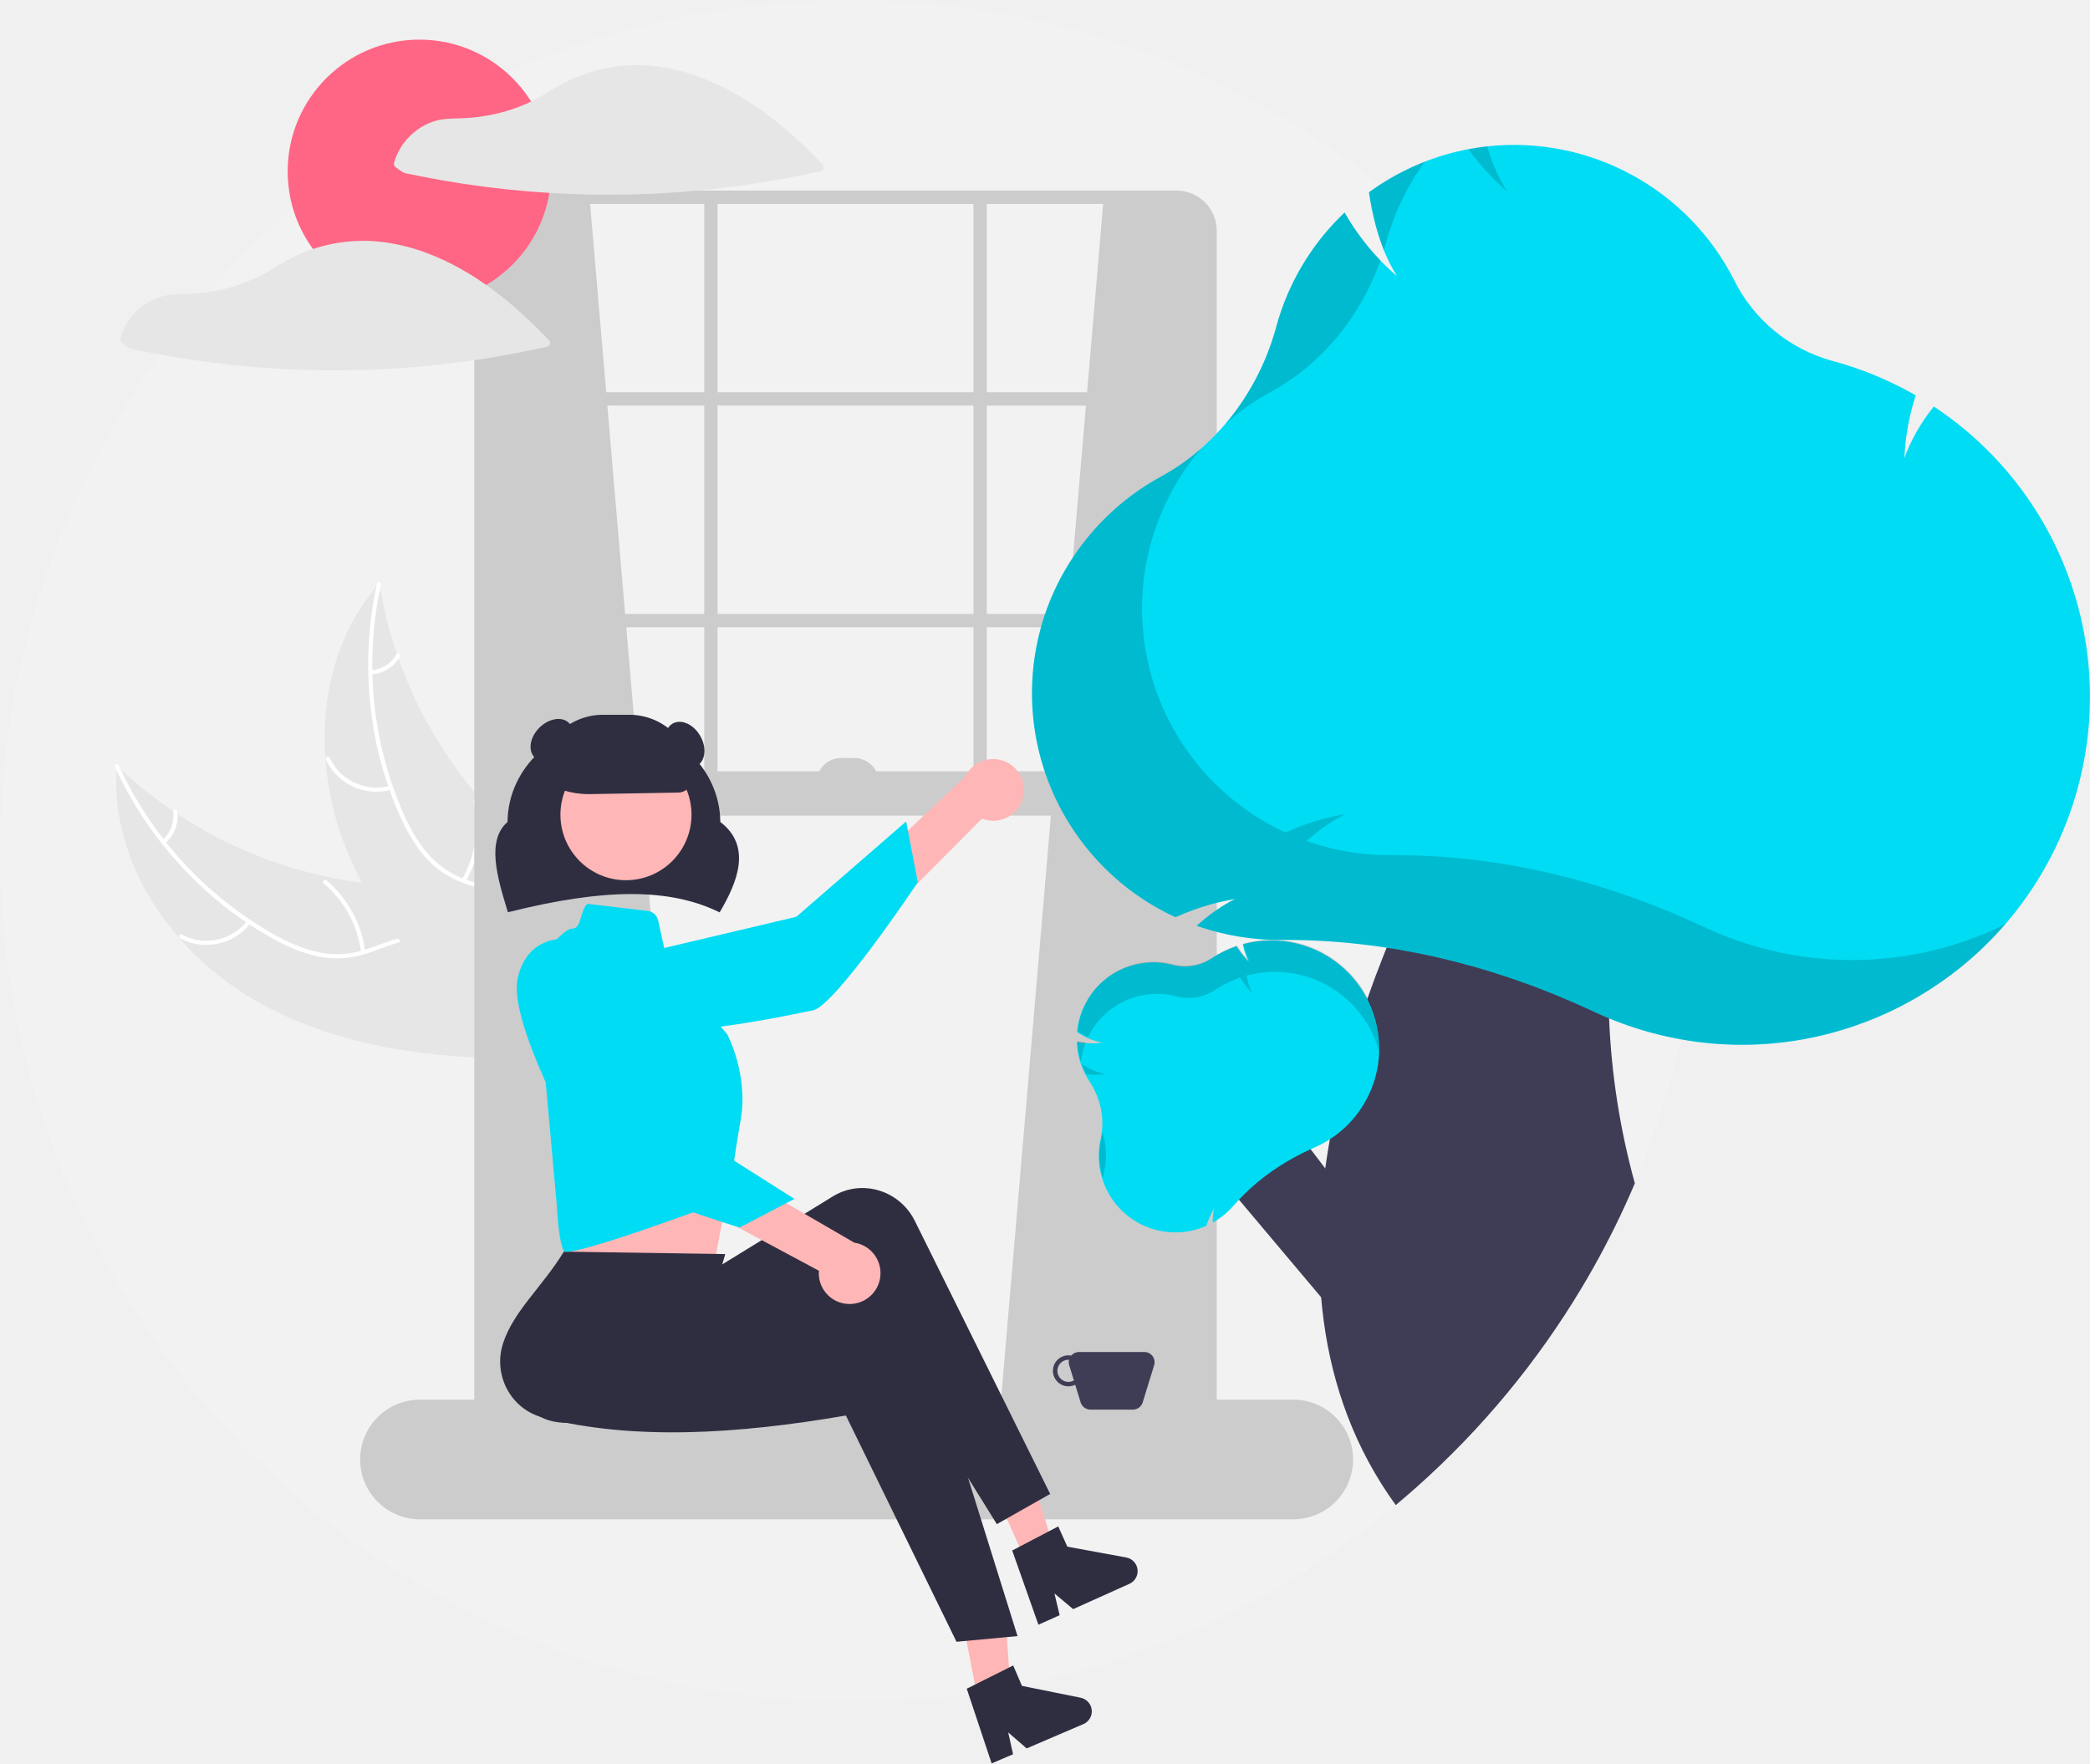
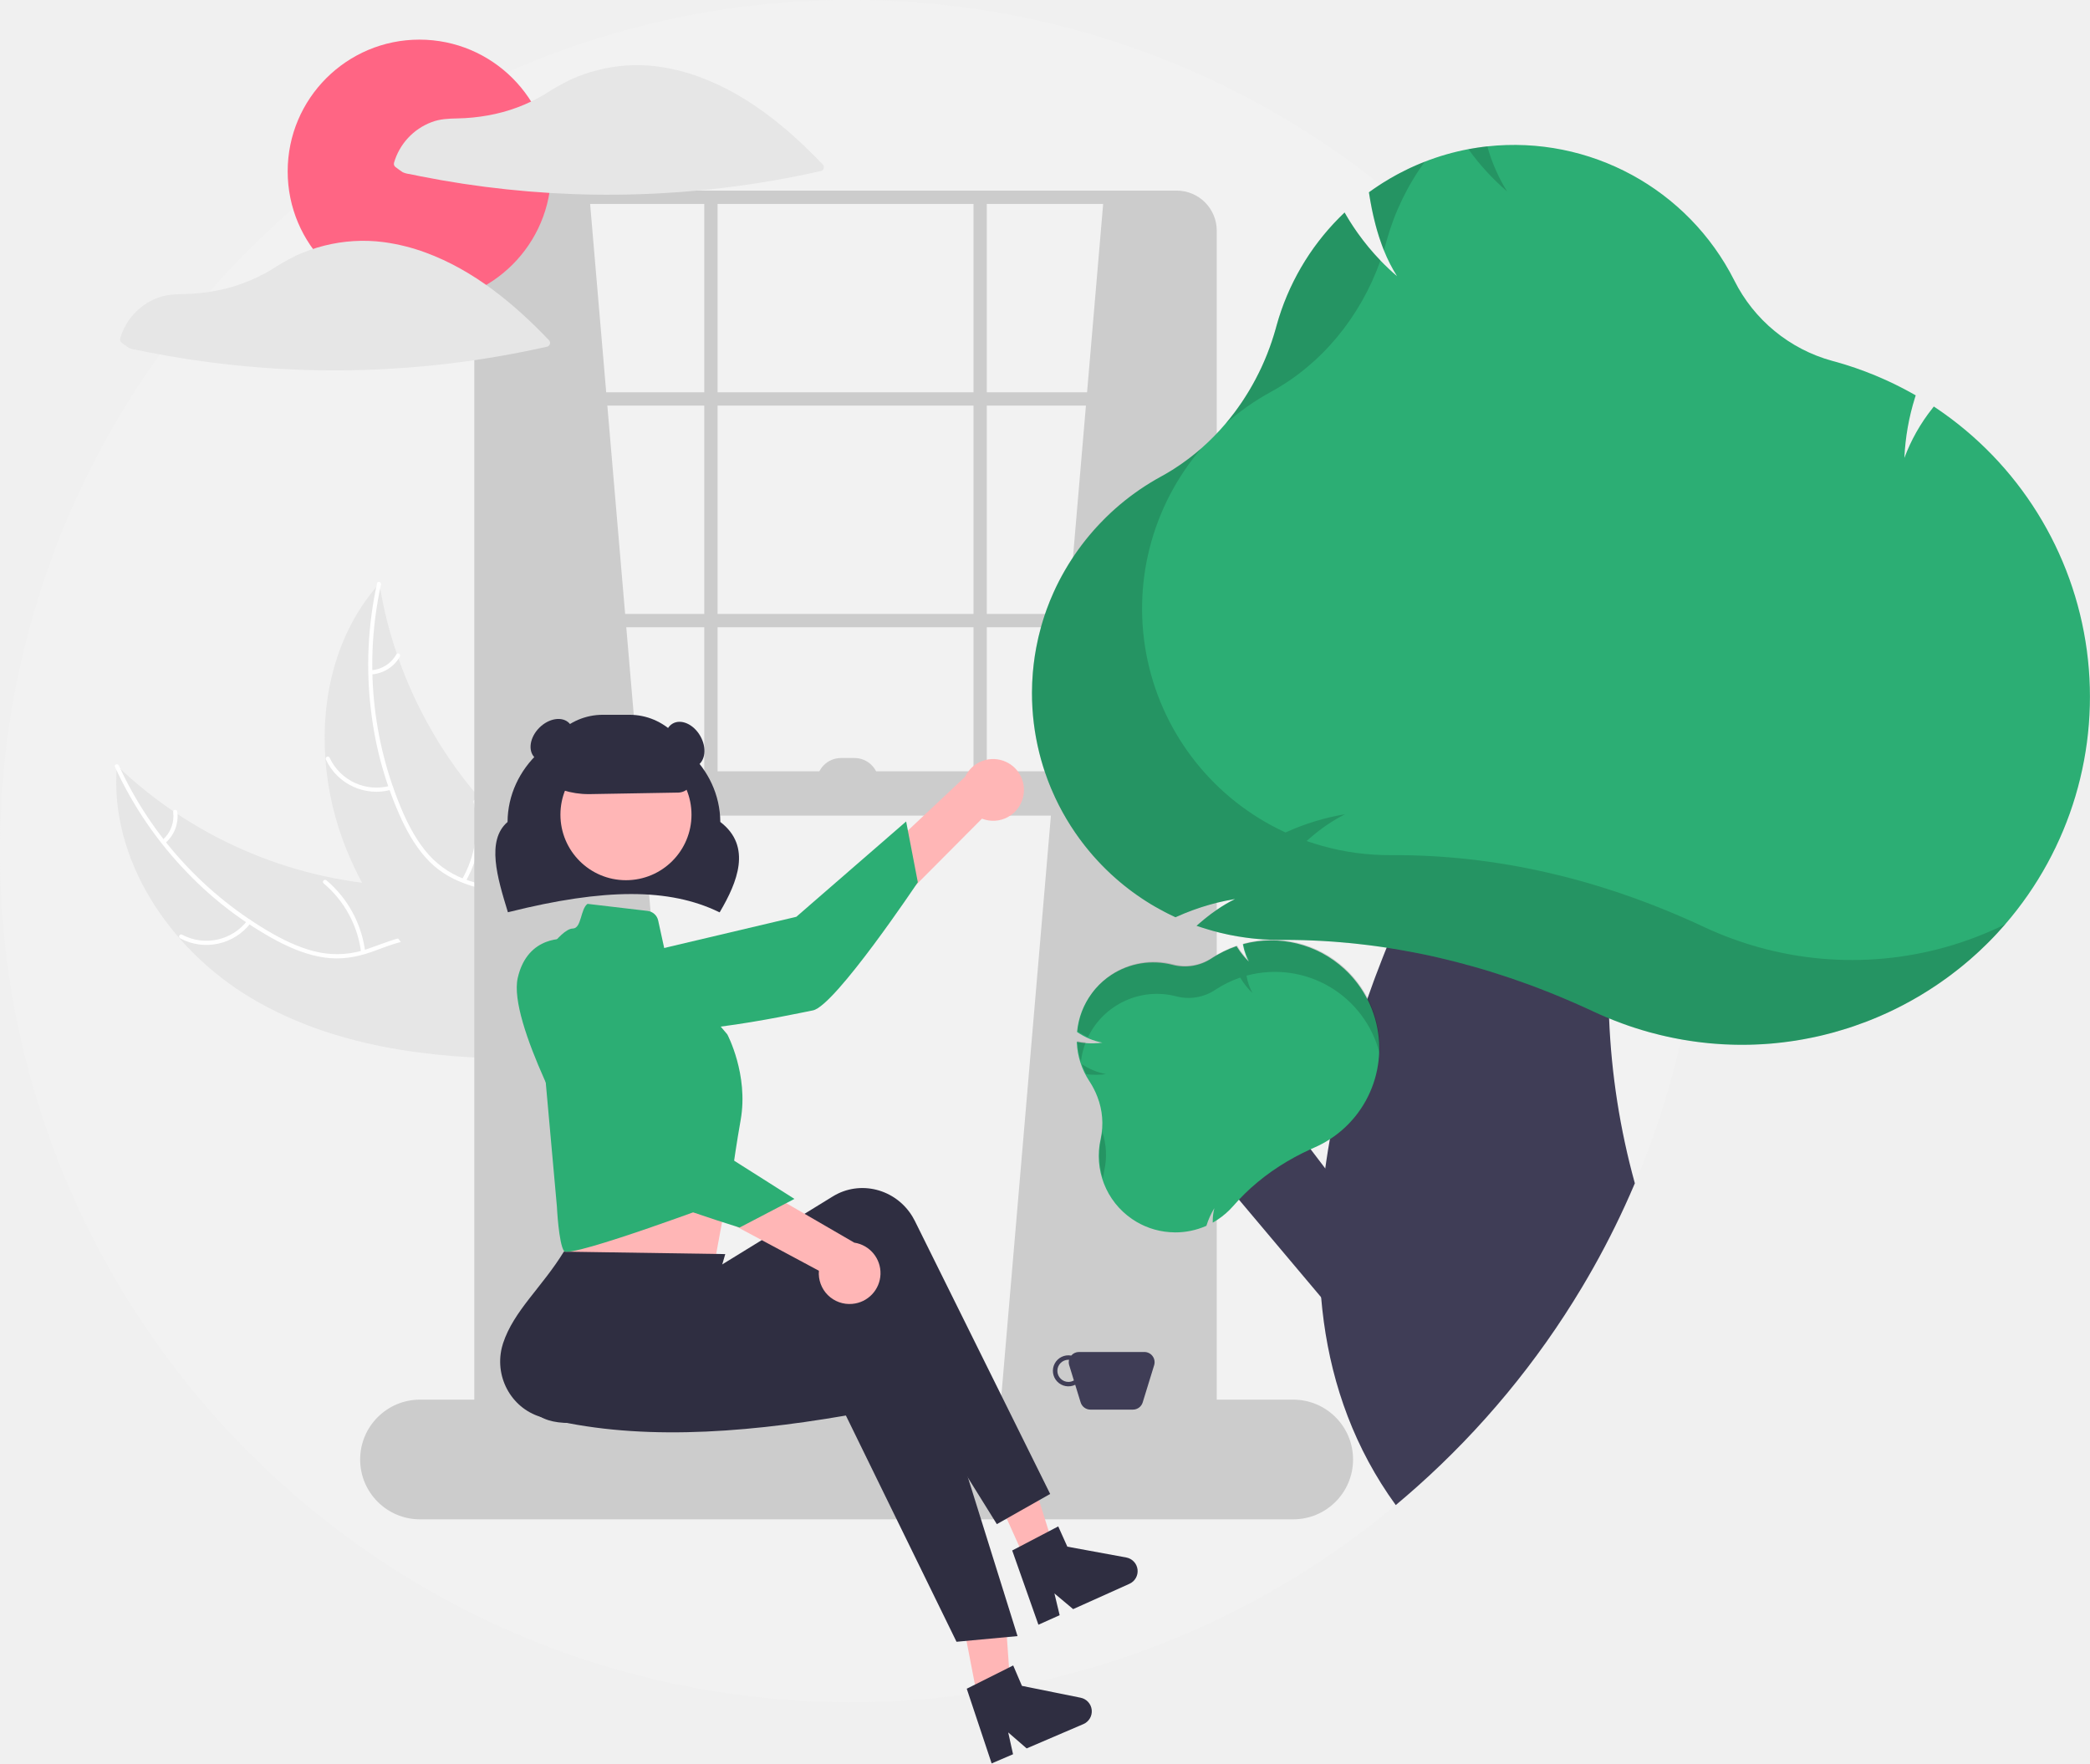
<svg xmlns="http://www.w3.org/2000/svg" data-name="Layer 1" width="943.001" height="795.629" viewBox="0 0 943.001 795.629">
  <path d="M896.499,436.185q0,16.77-1.41,33.2-1.11,12.825-3.03,25.42-2.04,13.335-5,26.35v.01q-1.935,8.565-4.25,16.99a378.355,378.355,0,0,1-16.67,47.92q-2.16,5.085-4.46,10.1a378.585,378.585,0,0,1-19.46,36.94,385.534,385.534,0,0,1-74.35,89.85q-4.74,4.215-9.61,8.29a382.421,382.421,0,0,1-245.76,88.93c-212.08,0-384-171.92-384-384,0-212.08,171.92-384,384-384a382.306,382.306,0,0,1,238.77,83.25q4.77,3.78,9.42,7.73a386.731,386.731,0,0,1,42.23,41.8h.01A382.505,382.505,0,0,1,896.499,436.185Z" transform="translate(-128.4995 -52.18526)" fill="#f2f2f2" />
  <path d="M241.856,502.516c-36.581-21.772-64.19-62.461-60.606-104.878a196.133,196.133,0,0,0,123.333,54.055c17.822,1.053,37.754.369,50.874,12.478,8.163,7.534,11.963,18.878,12.586,29.969.623,11.091-1.599,22.124-3.809,33.011l.761,2.667C322.426,529.978,278.436,524.288,241.856,502.516Z" transform="translate(-128.4995 -52.18526)" fill="#e6e6e6" />
  <path d="M182.142,397.593a167.641,167.641,0,0,0,69.678,76.049c6.587,3.687,13.59,6.854,21.032,8.323a41.405,41.405,0,0,0,21.723-1.721c6.534-2.204,12.963-5.214,19.919-5.791,7.332-.608,14.12,2.221,19.453,7.175,6.525,6.062,10.483,14.107,14.08,22.109,3.994,8.885,8.001,18.176,15.659,24.565.928.774-.328,2.168-1.254,1.396-13.322-11.116-15.497-29.732-26.146-42.824-4.969-6.109-11.809-10.757-19.935-10.635-7.106.107-13.738,3.206-20.334,5.495-6.927,2.403-13.865,3.532-21.178,2.474-7.48-1.081-14.622-3.981-21.274-7.484a162.642,162.642,0,0,1-40.498-30.723A170.614,170.614,0,0,1,180.355,398.165c-.501-1.095,1.29-1.66,1.787-.572Z" transform="translate(-128.4995 -52.18526)" fill="#fff" />
  <path d="M241.624,468.62a25.152,25.152,0,0,1-31.817,6.956c-1.064-.571-.227-2.25.838-1.679a23.29,23.29,0,0,0,29.583-6.531c.727-.964,2.119.296,1.396,1.254Z" transform="translate(-128.4995 -52.18526)" fill="#fff" />
  <path d="M291.41,481.797a48.478,48.478,0,0,0-16.879-31.036c-.925-.777.33-2.172,1.254-1.396A50.424,50.424,0,0,1,293.284,481.697c.148,1.201-1.727,1.294-1.874.1Z" transform="translate(-128.4995 -52.18526)" fill="#fff" />
  <path d="M201.841,431.157a14.237,14.237,0,0,0,4.79-12.632c-.163-1.198,1.712-1.29,1.874-.1a15.954,15.954,0,0,1-5.268,13.986.97.97,0,0,1-1.325.071.943.943,0,0,1-.071-1.325Z" transform="translate(-128.4995 -52.18526)" fill="#fff" />
  <path d="M299.659,315.46c.123.745.246,1.491.383,2.243a187.493,187.493,0,0,0,7.517,29.471c.243.747.501,1.499.765,2.238a197.66,197.66,0,0,0,36.584,62.908,191.952,191.952,0,0,0,20.694,20.552c10.233,8.722,22.022,17.365,28.582,28.626a32.93,32.93,0,0,1,1.871,3.621L368.189,528.683c-.136.113-.258.232-.394.346l-.997,2.589c-.405-.299-.818-.618-1.223-.917-.236-.172-.465-.359-.701-.532-.155-.119-.31-.24-.457-.339-.052-.04-.103-.08-.141-.113-.147-.099-.273-.206-.405-.299q-3.474-2.664-6.923-5.386c-.015-.006-.015-.006-.023-.027-17.484-13.872-33.964-29.326-47.574-46.789-.409-.526-.833-1.057-1.23-1.611a183.167,183.167,0,0,1-16.25-25.087,161.928,161.928,0,0,1-6.968-14.829,134.653,134.653,0,0,1-9.588-40.995c-2.043-28.075,4.916-56.49,22.949-77.632C298.727,316.522,299.182,315.995,299.659,315.46Z" transform="translate(-128.4995 -52.18526)" fill="#e6e6e6" />
  <path d="M300.403,315.957a167.641,167.641,0,0,0,9.848,102.672c3.04,6.91,6.724,13.655,11.782,19.308a41.405,41.405,0,0,0,18.381,11.705c6.544,2.175,13.489,3.641,19.391,7.369,6.22,3.929,9.937,10.274,11.212,17.441,1.56,8.769-.123,17.575-2.069,26.13-2.16,9.498-4.555,19.33-2.287,29.042.275,1.177-1.567,1.534-1.841.359-3.945-16.896,5.527-33.07,4.907-49.934-.29-7.869-2.953-15.699-9.515-20.494-5.738-4.193-12.899-5.711-19.544-7.856-6.977-2.252-13.197-5.528-18.399-10.775-5.322-5.367-9.278-11.982-12.481-18.784a162.642,162.642,0,0,1-13.838-48.913,170.614,170.614,0,0,1,2.683-57.888c.26-1.176,2.029-.549,1.771.619Z" transform="translate(-128.4995 -52.18526)" fill="#fff" />
  <path d="M305.132,408.481A25.152,25.152,0,0,1,275.54,394.879c-.506-1.096,1.174-1.933,1.68-.836a23.29,23.29,0,0,0,27.553,12.596c1.161-.331,1.513,1.512.359,1.841Z" transform="translate(-128.4995 -52.18526)" fill="#fff" />
  <path d="M336.95,448.976a48.477,48.477,0,0,0,5.209-34.943c-.271-1.178,1.571-1.535,1.841-.359a50.424,50.424,0,0,1-5.494,36.35c-.605,1.047-2.158-.006-1.556-1.048Z" transform="translate(-128.4995 -52.18526)" fill="#fff" />
  <path d="M295.923,354.616a14.237,14.237,0,0,0,11.429-7.202c.591-1.055,2.144 0,1.556,1.048a15.954,15.954,0,0,1-12.626,7.995.97.97,0,0,1-1.1-.741.943.943,0,0,1,.741-1.1Z" transform="translate(-128.4995 -52.18526)" fill="#fff" />
  <path d="M394.499,141.185l47,550.192-94,7.068V148.185C358.7,140.774,374.779,139.614,394.499,141.185Z" transform="translate(-128.4995 -52.18526)" fill="#ccc" />
  <path d="M626.499,141.185l-47,550.192,94,7.068V148.185C662.298,140.774,646.22,139.614,626.499,141.185Z" transform="translate(-128.4995 -52.18526)" fill="#ccc" />
  <path d="M659.425,721.185H360.574a18.095,18.095,0,0,1-18.075-18.075V156.26a18.095,18.095,0,0,1,18.075-18.075H659.425A18.095,18.095,0,0,1,677.499,156.26v546.85A18.095,18.095,0,0,1,659.425,721.185Zm-298.851-577A12.088,12.088,0,0,0,348.499,156.26v546.85a12.089,12.089,0,0,0,12.075,12.075H659.425a12.089,12.089,0,0,0,12.075-12.075V156.26a12.088,12.088,0,0,0-12.075-12.075Z" transform="translate(-128.4995 -52.18526)" fill="#ccc" />
  <rect x="217" y="177" width="329" height="6" fill="#ccc" />
  <rect x="217" y="277" width="329" height="6" fill="#ccc" />
  <rect x="317.764" y="89" width="6" height="273" fill="#ccc" />
  <rect x="439.236" y="89" width="6" height="273" fill="#ccc" />
  <path d="M711.999,737.685h-394a27,27,0,0,1,0-54h394a27,27,0,0,1,0,54Z" transform="translate(-128.4995 -52.18526)" fill="#ccc" />
  <rect x="219" y="348" width="327" height="20" fill="#ccc" />
  <path d="M453.194,463.836l-.415-.2c-22.292-10.769-51.483-10.759-94.653.035l-.461.115-.138-.455c-4.567-14.974-9.74-31.934-.021-40.278.136-24.485,21.614-44.368,47.996-44.368,26.376,0,47.851,19.872,47.995,44.351,14.458,11.054,7.567,27.388-.068,40.402Z" transform="translate(-128.4995 -52.18526)" fill="#2f2e41" />
  <path d="M590.206,411.405a13.844,13.844,0,0,1-18.647,10.147l-78.778,79.165L485.753,476.136,563.994,402.621a13.919,13.919,0,0,1,26.212,8.784Z" transform="translate(-128.4995 -52.18526)" fill="#ffb6b6" />
-   <path d="M395.507,487.618s-7.147,16.197,10.488,26.185,79.273-3.812,89.274-5.738S542.625,450.237,542.625,450.237l-5.282-27.415-49.54,43.005Z" transform="translate(-128.4995 -52.18526)" fill="#00dcf4" />
+   <path d="M395.507,487.618s-7.147,16.197,10.488,26.185,79.273-3.812,89.274-5.738S542.625,450.237,542.625,450.237l-5.282-27.415-49.54,43.005Z" transform="translate(-128.4995 -52.18526)" fill="#2cae74" />
  <path d="M382.499,577.185l1,19s-2.952,16.83-.524,20.462c2.409,3.614,68.15,4.07,68.15,4.07s4.344-23.416,8.085-43.913Z" transform="translate(-128.4995 -52.18526)" fill="#ffb6b6" />
  <polygon points="443.014 776.221 456.758 773.445 452.824 717.931 432.54 722.028 443.014 776.221" fill="#ffb6b6" />
  <polygon points="462.701 703.978 475.478 698.233 458.903 645.117 440.045 653.597 462.701 703.978" fill="#ffb6b6" />
  <path d="M602.33,726.235l-24.058,13.622-59.332-95.342c-41.651,28.061-82.381,41.499-123.441,48.67-13.882,2.472-28.035,1.219-30.701-12.91q-.187-.991-.298-1.993c-1.639-15.433,17.558-35.215,19.999-54.097l52.54-3.154,6.479,8.307L504.28,591.982c12.219-7.512,28.291-3.449,35.897,9.076q.602.992,1.118,2.033Z" transform="translate(-128.4995 -52.18526)" fill="#2f2e41" />
  <path d="M587.605,790.372l-27.528,2.558-49.913-102.081c-49.495,8.512-96.19,11.239-136.579.942-13.675-3.438-22.034-17.558-18.67-31.538q.236-.98.545-1.94c4.834-14.748,17.487-25.183,27.456-41.404L455.733,618.016l-8.133,28.062,70.736-9.154c14.225-1.841,27.217,8.456,29.018,22.998q.143,1.152.186,2.313Z" transform="translate(-128.4995 -52.18526)" fill="#2f2e41" />
  <circle cx="282.432" cy="367.57" r="29.568" fill="#ffb6b6" />
-   <path d="M393.598,459.997l27.111,3.19a5.532,5.532,0,0,1,4.758,4.313l4.311,19.729,26.877,31.651s9.651,18.096,6.032,38.605-5.21,35.748-5.21,35.748S385.381,620.263,382.968,616.644s-3.196-20.058-3.196-20.058L370.121,489.216S380.979,471.121,387.011,471.121C390.904,470.989,390.405,462.228,393.598,459.997Z" transform="translate(-128.4995 -52.18526)" fill="#00dcf4" />
-   <ellipse cx="329.711" cy="539.387" rx="6.884" ry="8.261" fill="#00dcf4" />
+   <path d="M393.598,459.997l27.111,3.19a5.532,5.532,0,0,1,4.758,4.313l4.311,19.729,26.877,31.651s9.651,18.096,6.032,38.605-5.21,35.748-5.21,35.748S385.381,620.263,382.968,616.644s-3.196-20.058-3.196-20.058L370.121,489.216S380.979,471.121,387.011,471.121C390.904,470.989,390.405,462.228,393.598,459.997Z" transform="translate(-128.4995 -52.18526)" fill="#2cae74" />
+   <ellipse cx="329.711" cy="539.387" rx="6.884" ry="8.261" fill="#2cae74" />
  <path d="M564.693,814.113l20.954-10.501,3.949,9.213,26.496,5.356a6.261,6.261,0,0,1,1.227,11.892l-25.601,10.974-8.319-7.222,2.183,9.852-9.653,4.138Z" transform="translate(-128.4995 -52.18526)" fill="#2f2e41" />
  <path d="M585.204,751.744l20.766-10.868,4.111,9.142,26.587,4.889a6.261,6.261,0,0,1,1.436,11.869l-25.404,11.422-8.445-7.074,2.356,9.812-9.578,4.307Z" transform="translate(-128.4995 -52.18526)" fill="#2f2e41" />
  <path d="M394.039,410.48a37.838,37.838,0,0,1-21.826-6.886l-.213-.149v-.26a28.532,28.532,0,0,1,28.5-28.5h12a28.532,28.532,0,0,1,28.5,28.5,6.636,6.636,0,0,1-6.49,6.604l-39.796.686C394.488,410.479,394.263,410.48,394.039,410.48Z" transform="translate(-128.4995 -52.18526)" fill="#2f2e41" />
  <ellipse cx="437.499" cy="388.185" rx="8" ry="11" transform="translate(-263.9783 218.5714) rotate(-30)" fill="#2f2e41" />
  <ellipse cx="377.5" cy="386.185" rx="11" ry="8" transform="translate(-291.0066 327.8583) rotate(-45)" fill="#2f2e41" />
  <path d="M644.838,662.185H615.325a4.57,4.57,0,0,0-3.499,1.617,6.999,6.999,0,1,0,1.806,13.173l2.448,7.954a4.611,4.611,0,0,0,4.408,3.255h19.188a4.611,4.611,0,0,0,4.407-3.255l5.163-16.777A4.612,4.612,0,0,0,644.838,662.185Zm-34.256,13.5a5,5,0,1,1,0-10c.091,0,.176.022.267.027a4.564,4.564,0,0,0,.07,2.441l2.112,6.865A4.937,4.937,0,0,1,610.581,675.685Z" transform="translate(-128.4995 -52.18526)" fill="#3f3d56" />
  <path d="M513.052,640.478a13.844,13.844,0,0,1-15.07-14.951L399.543,572.775,421.074,558.989l92.873,53.858a13.919,13.919,0,0,1-.895,27.63Z" transform="translate(-128.4995 -52.18526)" fill="#ffb6b6" />
-   <path d="M384.182,475.832s-17.566-2.2-22.075,17.56,26.396,74.846,31.111,83.874,68.983,28.773,68.983,28.773l24.747-12.926-55.411-35.118Z" transform="translate(-128.4995 -52.18526)" fill="#00dcf4" />
+   <path d="M384.182,475.832s-17.566-2.2-22.075,17.56,26.396,74.846,31.111,83.874,68.983,28.773,68.983,28.773l24.747-12.926-55.411-35.118Z" transform="translate(-128.4995 -52.18526)" fill="#2cae74" />
  <path d="M379.5,342h6a11,11,0,0,1,11,11v0a0,0,0,0,1,0,0h-28a0,0,0,0,1,0,0v0A11,11,0,0,1,379.5,342Z" fill="#ccc" />
  <circle cx="189.242" cy="77.324" r="59.442" fill="#ff6584" />
  <path d="M499.738,126.411c-15.731-16.502-34.001-31.557-55.63-39.512a89.414,89.414,0,0,0-18.633-4.682c-.051-.007-.1.003-.15-.001a2.746,2.746,0,0,0-.314-.062,71.725,71.725,0,0,0-26.622,1.607A73.554,73.554,0,0,0,385.993,88.079a108.399,108.399,0,0,0-11.631,6.592,75.653,75.653,0,0,1-25.703,9.589,86.468,86.468,0,0,1-13.805,1.355c-4.018.081-7.807.22-11.613,1.672a27.874,27.874,0,0,0-16.976,18.381,1.807,1.807,0,0,0,.803,1.974c1.03.737,2.034,1.574,3.115,2.231a9.719,9.719,0,0,0,3.043.83q2.58.544,5.167,1.057,9.529,1.888,19.137,3.343,19.442,2.943,39.094,4.146a435.303,435.303,0,0,0,78.685-2.365,436.802,436.802,0,0,0,43.655-7.551A1.764,1.764,0,0,0,499.738,126.411Z" transform="translate(-128.4995 -52.18526)" fill="#e6e6e6" />
  <path d="M320.562,166.155a89.414,89.414,0,0,0-18.632-4.682c-.051-.007-.1.003-.15-.001a2.747,2.747,0,0,0-.314-.062,71.725,71.725,0,0,0-26.622,1.607,73.555,73.555,0,0,0-12.396,4.318,108.4,108.4,0,0,0-11.631,6.592,75.653,75.653,0,0,1-25.703,9.589,86.468,86.468,0,0,1-13.805,1.355c-4.018.081-7.807.22-11.613,1.672A27.874,27.874,0,0,0,182.72,204.923a1.807,1.807,0,0,0,.803,1.974c1.03.737,2.034,1.574,3.115,2.231a9.719,9.719,0,0,0,3.043.83q2.58.544,5.167,1.057,9.529,1.888,19.137,3.343,19.442,2.943,39.094,4.146a435.303,435.303,0,0,0,78.685-2.365,436.803,436.803,0,0,0,43.655-7.551,1.764,1.764,0,0,0,.771-2.922C360.461,189.165,342.191,174.11,320.562,166.155Z" transform="translate(-128.4995 -52.18526)" fill="#e6e6e6" />
  <polygon points="620.723 557.099 575.011 497.048 538.943 517.442 615.374 608.204 620.723 557.099" fill="#3f3d56" />
  <path d="M854.519,511.665a329.337,329.337,0,0,0,11.62,74.41q-2.16,5.085-4.46,10.1a378.585,378.585,0,0,1-19.46,36.94,385.534,385.534,0,0,1-74.35,89.85q-4.74,4.215-9.61,8.29c-18.51-25.52-28.5-53.68-32.45-82.66-.5-3.68-.91-7.4-1.22-11.1v-.02a236.759,236.759,0,0,1-.73-27.04c.01-.72.03-1.45.06-2.18.35-9.64,1.22-19.3,2.53-28.87v-.01c.15-1.1.3-2.2.47-3.3.48-3.3,1.02-6.6,1.61-9.88a400.208,400.208,0,0,1,14.34-55.79v-.01c.17-.53.34-1.05.53-1.57.66-1.98,1.33-3.94,2.02-5.9a3.435,3.435,0,0,1,.16-.45q1.335-3.84,2.73-7.62.375-1.05.78-2.1c1.05-2.81,2.12-5.6,3.21-8.35.34-.88.69-1.76,1.04-2.63.27-.67.53-1.34.81-2v-.01q2.385-5.895,4.83-11.56c4.57-10.62,9.27-20.61,13.85-29.82l.01-.01c19.01-38.13,36.29-62.89,36.29-62.89l64.89,21c-7.74,13.73-13.73,33.98-17.01,57.87a323.067,323.067,0,0,0-2.49,57.3Z" transform="translate(-128.4995 -52.18526)" fill="#3f3d56" />
-   <path d="M746.669,505.555c-.38-.89-.81-1.76-1.25-2.63a49.257,49.257,0,0,0-8.71-12c-.52-.53-1.06-1.06-1.62-1.56a48.718,48.718,0,0,0-45.48-11.26l-.04.02-.3.08.07.34a28.28,28.28,0,0,0,1.3,4.65c.15.41.32.8.49,1.19.07.18.16.34.24.52,0,0-.01.01.01.01,0,.01.01.02.01.03.19.37.37.75.57,1.11-.41-.39-.8-.79-1.18-1.2-.37-.38-.71-.78-1.05-1.18a33.147,33.147,0,0,1-3.15-4.34l-.16-.27-.28.11a49.113,49.113,0,0,0-10.72,5.25l-.36.24a21.802,21.802,0,0,1-17.51,2.86,34.718,34.718,0,0,0-27.59,4.51,34.303,34.303,0,0,0-7.18,6.26c-.18.21-.36.43-.54.64-.38.46-.74.93-1.09,1.41a34.263,34.263,0,0,0-6.67,17.23l-.02.23.19.13a29.714,29.714,0,0,0,11.24,4.68,33.63,33.63,0,0,1-7.64.19h-.01a30.941,30.941,0,0,1-3.44-.48l-.21-.04h-.01l-.26-.05.04.48a34.399,34.399,0,0,0,5.57,17.15l.1.14a1.407,1.407,0,0,1,.1.16,35.997,35.997,0,0,1,3.52,6.91,32.918,32.918,0,0,1,1.48,18.91,34.48,34.48,0,0,0,14.12,36.18,34.296,34.296,0,0,0,16.95,5.95c.83.07,1.67.11,2.51.11a34.479,34.479,0,0,0,13.97-2.91l.16-.06.04-.18a33.841,33.841,0,0,1,3.54-7.78,23.575,23.575,0,0,0-.74,5.87v.66l.57-.33c.49-.29.99-.6,1.44-.89a35.226,35.226,0,0,0,7.27-6.32c.83-.96,1.67-1.89,2.55-2.82l.01-.01c1.71-1.82,3.52-3.6,5.4-5.3a100.973,100.973,0,0,1,12.8-9.77,110.307,110.307,0,0,1,14.13-7.68h.01c.55-.26,1.11-.51,1.66-.75a48.741,48.741,0,0,0,7.01-3.76c.08-.05.15-.09.22-.14a48.792,48.792,0,0,0,17.92-60.5Z" transform="translate(-128.4995 -52.18526)" fill="#00dcf4" />
+   <path d="M746.669,505.555c-.38-.89-.81-1.76-1.25-2.63a49.257,49.257,0,0,0-8.71-12c-.52-.53-1.06-1.06-1.62-1.56a48.718,48.718,0,0,0-45.48-11.26l-.04.02-.3.08.07.34a28.28,28.28,0,0,0,1.3,4.65c.15.41.32.8.49,1.19.07.18.16.34.24.52,0,0-.01.01.01.01,0,.01.01.02.01.03.19.37.37.75.57,1.11-.41-.39-.8-.79-1.18-1.2-.37-.38-.71-.78-1.05-1.18a33.147,33.147,0,0,1-3.15-4.34l-.16-.27-.28.11a49.113,49.113,0,0,0-10.72,5.25l-.36.24a21.802,21.802,0,0,1-17.51,2.86,34.718,34.718,0,0,0-27.59,4.51,34.303,34.303,0,0,0-7.18,6.26c-.18.21-.36.43-.54.64-.38.46-.74.93-1.09,1.41a34.263,34.263,0,0,0-6.67,17.23l-.02.23.19.13a29.714,29.714,0,0,0,11.24,4.68,33.63,33.63,0,0,1-7.64.19h-.01a30.941,30.941,0,0,1-3.44-.48l-.21-.04h-.01l-.26-.05.04.48a34.399,34.399,0,0,0,5.57,17.15l.1.14a1.407,1.407,0,0,1,.1.16,35.997,35.997,0,0,1,3.52,6.91,32.918,32.918,0,0,1,1.48,18.91,34.48,34.48,0,0,0,14.12,36.18,34.296,34.296,0,0,0,16.95,5.95c.83.07,1.67.11,2.51.11a34.479,34.479,0,0,0,13.97-2.91l.16-.06.04-.18a33.841,33.841,0,0,1,3.54-7.78,23.575,23.575,0,0,0-.74,5.87v.66l.57-.33c.49-.29.99-.6,1.44-.89a35.226,35.226,0,0,0,7.27-6.32c.83-.96,1.67-1.89,2.55-2.82l.01-.01c1.71-1.82,3.52-3.6,5.4-5.3a100.973,100.973,0,0,1,12.8-9.77,110.307,110.307,0,0,1,14.13-7.68h.01c.55-.26,1.11-.51,1.66-.75a48.741,48.741,0,0,0,7.01-3.76c.08-.05.15-.09.22-.14a48.792,48.792,0,0,0,17.92-60.5Z" transform="translate(-128.4995 -52.18526)" fill="#2cae74" />
  <path d="M626.777,580.184a34.46,34.46,0,0,0-.619,3.684,34.929,34.929,0,0,1-.782-18.176c.208-.921.364-1.853.486-2.791A32.78,32.78,0,0,1,626.777,580.184Z" transform="translate(-128.4995 -52.18526)" opacity="0.15" />
  <path d="M627.533,536.806a33.631,33.631,0,0,1-8.932.043,34.586,34.586,0,0,1-2.007-4.545A29.305,29.305,0,0,0,627.533,536.806Z" transform="translate(-128.4995 -52.18526)" opacity="0.15" />
  <path d="M618.364,522.484a34.761,34.761,0,0,0-2.161,8.705,34.362,34.362,0,0,1-1.602-8.768l-.025-.48.472.092A33.397,33.397,0,0,0,618.364,522.484Z" transform="translate(-128.4995 -52.18526)" opacity="0.15" />
  <path d="M630.217,491.738a34.632,34.632,0,0,1,27.574-4.516,21.766,21.766,0,0,0,17.52-2.855l.361-.238a48.965,48.965,0,0,1,10.714-5.262l.288-.1.157.26a33.12,33.12,0,0,0,5.376,6.725,25.398,25.398,0,0,1-2.618-7.51l-.068-.346.341-.09a48.721,48.721,0,0,1,61.116,49.7,48.73,48.73,0,0,0-59.715-35.207l-.341.09.068.346a25.399,25.399,0,0,0,2.618,7.51,33.121,33.121,0,0,1-5.376-6.725l-.157-.26-.288.1a48.964,48.964,0,0,0-10.714,5.262l-.361.238a21.766,21.766,0,0,1-17.52,2.855,34.556,34.556,0,0,0-39.8,18.426,41.881,41.881,0,0,1-4.493-2.51l-.196-.124.023-.23A34.418,34.418,0,0,1,630.217,491.738Z" transform="translate(-128.4995 -52.18526)" opacity="0.15" />
-   <path d="M1001.979,236.225l-.95-.63-.69.9a81.83,81.83,0,0,0-12.59,22.29,106.752,106.752,0,0,1,4.82-27.29l.3-.93-.86-.49a157.689,157.689,0,0,0-35.5-14.72l-1.35-.36a70.061,70.061,0,0,1-44.15-36.28,111.368,111.368,0,0,0-111.43-60.49h-.01c-.24.02-.49.05-.73.08-.41.04-.81.09-1.21.14-.82.11-1.62.22-2.42.34-.68.1-1.37.21-2.05.33-.36.05-.71.11-1.06.18-.35.06-.71.12-1.06.19h-.01a110.254,110.254,0,0,0-19.66,5.65h-.01v.01l-1.61.63q-2.49,1.02-4.94,2.16c-.37.17-.73.35-1.1.52-.1.05-.21.1-.31.16-1.05.5-2.09,1.02-3.12,1.57-.15.07-.3.15-.45.23l-.96.51q-3.165,1.71-6.22,3.63c-.17.1-.33.2-.5.31-.18.12-.37.24-.55.36-.11.06-.22.14-.33.21-.31.19-.61.39-.91.6-.6.39-1.2.79-1.79,1.2-.61.41-1.21.84-1.81,1.27l-.6.43.11.74c.1.61.19,1.22.3,1.82.1.6.2,1.19.31,1.78.17.99.36,1.97.55,2.92.13.63.25,1.25.39,1.86q.195.945.42,1.89c.29,1.3.6,2.56.93,3.8.16.62.33,1.24.51,1.85.1.37.2.74.31,1.1q.12.375.24.75c.02.08.04.17.07.26a2.406,2.406,0,0,0,.08.25q.165.555.33,1.08c.06.19.12.38.19.56.14.43.29.87.44,1.29.16.48.33.96.5,1.43.04.12.08.23.12.35.03.09.06.18.1.27.04.1.08.21.12.31.17.45.34.91.52,1.36.06.16.12.33.19.49a71.635,71.635,0,0,0,5.95,11.7q-3.885-3.33-7.48-7.06a107.658,107.658,0,0,1-10.2-12.31c-.25-.34-.5-.69-.73-1.04-.47-.67-.93-1.34-1.38-2.02-.48-.7-.94-1.43-1.39-2.15-.3-.48-.6-.97-.89-1.45-.29-.46-.56-.91-.82-1.37l-.78-1.34h-.01v.01l-1.1,1.08c-.44.43-.88.86-1.31,1.29a111.134,111.134,0,0,0-28.27,48.65l-.15.55-.15.57c-.29,1.02-.58,2.01-.89,3.02v.01c-.3,1-.62,2-.96,2.98-.31.93-.63,1.85-.97,2.77q-.165.465-.36.93c-.21.6-.44,1.19-.67,1.79-.11.27-.22.55-.33.82-.27.66-.54,1.32-.81,1.97-.04.1-.09.21-.14.31-.08.2-.17.4-.25.59-.21.48-.43.97-.64,1.45-.15.31-.29.63-.43.94-.06.14-.13.28-.19.42-.37.8-.75,1.59-1.15,2.37-.45.92-.91,1.84-1.4,2.74-.43.84-.88,1.66-1.35,2.48-.81,1.45-1.66,2.89-2.54,4.29-.34.54-.68,1.08-1.03,1.62-.08.13-.16.26-.24.38-.29.47-.59.92-.9,1.38-.21.31-.42.62-.63.92-.35.54-.72,1.06-1.1,1.57-.1.16-.21.31-.32.46-.56.78-1.12,1.54-1.69,2.3-.02.01-.02.02-.03.03-.02,0-.02.01-.03.02-.25.33-.5.66-.76.98-.34.47-.71.93-1.08,1.38-.6.76-1.23,1.53-1.87,2.28-.02.02-.03.04-.05.05a106.528,106.528,0,0,1-10.74,10.92c-.07.06-.12.12-.19.17-.54.47-1.08.94-1.64,1.4q-.345.285-.69.57c-.38.32-.77.64-1.15.93a.793.793,0,0,1-.15.12c-.34.28-.67.54-1.01.8-.41.33-.82.64-1.24.95q-2.97,2.25-6.1,4.25c-.31.21-.64.42-.96.62-.19.12-.38.24-.56.34-.76.47-1.52.93-2.28,1.37-.76.45-1.54.88-2.31,1.3-1.65.9-3.28,1.84-4.87,2.82-.8.5-1.6,1-2.39,1.51q-4.71,3.06-9.07,6.55a110.737,110.737,0,0,0-8.35,7.41q-.495.48-.99.99c-.66.65-1.3,1.31-1.91,1.97-.98,1.01-1.92,2.05-2.85,3.1a112.398,112.398,0,0,0-12.96,18.02,105.926,105.926,0,0,0-5.08,9.89c-1.15,2.53-2.2,5.12-3.15,7.74q-.945,2.625-1.77,5.3c-.27.89-.53,1.79-.78,2.69-.85,3.05-1.56,6.13-2.14,9.22q-.705,3.72-1.14,7.45c-.15,1.25-.27,2.5-.38,3.74q-.386,4.572-.395,9.152a111.31,111.31,0,0,0,3.315,27.178q.735,2.94,1.63,5.85c.3.97.62,1.93.94,2.89q1.215,3.6,2.69,7.13.885,2.115,1.86,4.2a111.616,111.616,0,0,0,15.68,24.56q1.545,1.845,3.19,3.63c.01,0,0,.01,0,.01a110.899,110.899,0,0,0,8.63,8.44h.01q1.815,1.605,3.69,3.11c.01-.01.01,0,.01,0,1.26,1.02,2.53,2,3.83,2.95q.975.705,1.98,1.41,1.965,1.395,4.01,2.69h.01q2.04,1.32,4.14,2.52c2.81,1.61,5.69,3.12,8.65,4.49l.5.23.51-.23a109.461,109.461,0,0,1,14.64-5.37c1.1-.32,2.21-.61,3.31-.89q4.17-1.035,8.4-1.74a69.101,69.101,0,0,0-7.94,4.67c-1.97,1.33-3.91,2.78-5.86,4.38-.65.53-1.3,1.08-1.95,1.64l-1.62,1.4,2.03.67c.74.24,1.48.48,2.22.7,1.01.32,2.01.61,2.99.88q3.21.9,6.46,1.59c.53.11,1.05.22,1.58.33,1.03.2,2.07.4,3.11.58a.687.687,0,0,0,.13.02c1.08.18,2.17.35,3.25.5q3.015.435,6.03.69c.22.03.44.04.67.05.49.04.97.08,1.46.11,1.08.07,2.17.12,3.26.16.08,0,.15.01.23.01.55.02,1.1.04,1.65.05,0,0,0,.01.01,0,.55.01,1.1.02,1.65.02h3.04c.57,0,1.14.01,1.72.01.8,0,1.61.01,2.41.02.21,0,.43.01.65.01,1.28.02,2.56.05,3.84.08.08,0,.16.01.24.01,1.28.04,2.56.08,3.84.14.28.01.56.02.85.04q1.845.075,3.69.18c.35.02.71.05,1.07.07.93.05,1.87.11,2.8.18.55.03,1.09.07,1.64.12,2.22.17,4.43.36,6.65.58.74.06,1.48.14,2.22.22q2.97.315,5.96.69c.89.1,1.78.22,2.67.34.1.01.2.02.3.04,1.1.15,2.19.3,3.29.46.72.1,1.44.21,2.16.32.74.11,1.48.22,2.22.35.4.06.8.13,1.21.2.96.15,1.93.31,2.9.49a2.348,2.348,0,0,1,.26.04c2.06.36,4.13.74,6.19,1.15,1.21.23,2.41.47,3.61.72.94.19,1.88.39,2.82.59.16.03.32.07.48.11a.515.515,0,0,0,.11.02c1.42.31,2.85.63,4.27.97q7.395,1.71,14.77,3.8c1.13.31,2.26.64,3.39.97.48.14.95.28,1.42.42.98.29,1.95.58,2.93.89.86.26,1.73.53,2.59.81.54.17,1.08.34,1.62.52.84.26,1.68.53,2.51.82.71.22,1.41.45,2.11.7,1,.33,2.01.67,3.01,1.03.29.1.59.2.88.31,1.22.42,2.44.85,3.66,1.3,1.19.43,2.38.87,3.56,1.31.82.31,1.64.61,2.45.93.91.35,1.82.7,2.72,1.06,1.3.51,2.61,1.03,3.91,1.56,1.2.48,2.39.97,3.59,1.48.22.09.45.18.67.28,1.04.43,2.08.88,3.11,1.33.67.28,1.33.57,1.99.86q4.32,1.89,8.63,3.91h.01c1.8.85,3.63,1.66,5.47,2.43.43.18.86.36,1.3.53.73.31,1.47.6,2.21.9.48.19.96.38,1.45.56.71.28,1.43.55,2.15.81.76.28,1.51.56,2.28.82.27.1.54.19.82.29.89.3,1.78.6,2.68.89.09.03.18.06.28.09.94.3,1.88.6,2.83.88a2.002,2.002,0,0,0,.23.07c1.02.31,2.06.61,3.09.9,1.52.42,3.05.82,4.58,1.19.28.07.56.14.84.2.82.2,1.63.39,2.45.57.87.2,1.75.38,2.62.56.88.18,1.76.36,2.63.52.47.09.94.18,1.4.26l1.23.21c.85.15,1.7.28,2.56.42a.195.195,0,0,1,.07.01c.97.15,1.93.29,2.9.41.93.13,1.86.24,2.79.35.19.02.39.04.59.06.77.09,1.54.18,2.31.25q.33.03.66.06c.76.07,1.52.14,2.28.19a3.559,3.559,0,0,0,.46.03c.68.06,1.36.11,2.04.14.48.04.95.06,1.43.09.25.01.49.02.74.03.66.04,1.32.06,1.99.08.81.03,1.62.05,2.42.07.97.02,1.95.03,2.92.03h.02c.95,0,1.91-.01,2.86-.03h.36l1.05-.03c.54-.01,1.08-.03,1.61-.05,1.02-.04,2.03-.09,3.04-.15.4-.02.81-.05,1.21-.07.18-.01.37-.03.55-.04.63-.04,1.25-.08,1.88-.13.65-.05,1.31-.11,1.96-.18.84-.08,1.68-.17,2.52-.26.66-.07,1.32-.15,1.97-.23a2.032,2.032,0,0,0,.26-.04c.63-.07,1.26-.15,1.88-.24.74-.1,1.47-.21,2.2-.32.08-.01.15-.02.23-.03,1.26-.2,2.53-.4,3.8-.63,1.33-.24,2.66-.5,3.98-.77.49-.1.97-.21,1.46-.31.27-.06.55-.11.81-.17.41-.09.81-.18,1.21-.28.07-.01.15-.03.22-.04.56-.12,1.11-.26,1.67-.4,1.12-.27,2.22-.55,3.32-.85.49-.12.98-.25,1.45-.38.14-.04.28-.08.41-.12q3.045-.855,6.04-1.81c.88-.28,1.75-.57,2.62-.88q2.805-.96,5.56-2.02c.49-.18.98-.38,1.47-.57.72-.29,1.44-.58,2.15-.87.64-.27,1.28-.54,1.93-.82.32-.13.64-.27.96-.41.96-.42,1.92-.85,2.87-1.28.64-.3,1.27-.59,1.9-.89,1-.48,1.99-.97,2.98-1.46.25-.13.49-.26.73-.38.63-.32,1.26-.65,1.9-.97,1.01-.54,2.02-1.08,3.02-1.64.34-.18.67-.37,1.01-.56q1.65-.93,3.27-1.89,3.585-2.145,7.07-4.48c.58-.38,1.16-.78,1.73-1.17,1.08-.74,2.14-1.5,3.2-2.26.11-.08.21-.16.32-.23.53-.39,1.06-.78,1.59-1.18,1.1-.83,2.19-1.67,3.28-2.53.02-.01.05-.04.08-.06.49-.39.98-.78,1.46-1.17,1.49-1.21,2.96-2.44,4.4-3.71.71-.61,1.41-1.24,2.1-1.87.52-.47,1.04-.94,1.55-1.42,1.03-.97,2.04-1.93,3.04-2.91.5-.48.99-.98,1.49-1.48.49-.5.99-1,1.48-1.51.17-.17.34-.35.51-.53.5-.53,1-1.07,1.5-1.6.43-.46.85-.94,1.28-1.42.72-.8,1.45-1.6,2.16-2.41a1.534,1.534,0,0,1,.12-.13c.04-.05.08-.09.11-.13h-.01a156.932,156.932,0,0,0-31.27-232.97Z" transform="translate(-128.4995 -52.18526)" fill="#00dcf4" />
+   <path d="M1001.979,236.225l-.95-.63-.69.9a81.83,81.83,0,0,0-12.59,22.29,106.752,106.752,0,0,1,4.82-27.29l.3-.93-.86-.49a157.689,157.689,0,0,0-35.5-14.72l-1.35-.36a70.061,70.061,0,0,1-44.15-36.28,111.368,111.368,0,0,0-111.43-60.49h-.01c-.24.02-.49.05-.73.08-.41.04-.81.09-1.21.14-.82.11-1.62.22-2.42.34-.68.1-1.37.21-2.05.33-.36.05-.71.11-1.06.18-.35.06-.71.12-1.06.19h-.01a110.254,110.254,0,0,0-19.66,5.65h-.01v.01l-1.61.63q-2.49,1.02-4.94,2.16c-.37.17-.73.35-1.1.52-.1.05-.21.1-.31.16-1.05.5-2.09,1.02-3.12,1.57-.15.07-.3.15-.45.23l-.96.51q-3.165,1.71-6.22,3.63c-.17.1-.33.2-.5.31-.18.12-.37.24-.55.36-.11.06-.22.14-.33.21-.31.19-.61.39-.91.6-.6.39-1.2.79-1.79,1.2-.61.41-1.21.84-1.81,1.27l-.6.43.11.74c.1.61.19,1.22.3,1.82.1.6.2,1.19.31,1.78.17.99.36,1.97.55,2.92.13.63.25,1.25.39,1.86q.195.945.42,1.89c.29,1.3.6,2.56.93,3.8.16.62.33,1.24.51,1.85.1.37.2.74.31,1.1q.12.375.24.75c.02.08.04.17.07.26a2.406,2.406,0,0,0,.08.25q.165.555.33,1.08c.06.19.12.38.19.56.14.43.29.87.44,1.29.16.48.33.96.5,1.43.04.12.08.23.12.35.03.09.06.18.1.27.04.1.08.21.12.31.17.45.34.91.52,1.36.06.16.12.33.19.49a71.635,71.635,0,0,0,5.95,11.7q-3.885-3.33-7.48-7.06a107.658,107.658,0,0,1-10.2-12.31c-.25-.34-.5-.69-.73-1.04-.47-.67-.93-1.34-1.38-2.02-.48-.7-.94-1.43-1.39-2.15-.3-.48-.6-.97-.89-1.45-.29-.46-.56-.91-.82-1.37l-.78-1.34h-.01v.01l-1.1,1.08c-.44.43-.88.86-1.31,1.29a111.134,111.134,0,0,0-28.27,48.65l-.15.55-.15.57c-.29,1.02-.58,2.01-.89,3.02v.01c-.3,1-.62,2-.96,2.98-.31.93-.63,1.85-.97,2.77q-.165.465-.36.93c-.21.6-.44,1.19-.67,1.79-.11.27-.22.55-.33.82-.27.66-.54,1.32-.81,1.97-.04.1-.09.21-.14.31-.08.2-.17.4-.25.59-.21.48-.43.97-.64,1.45-.15.31-.29.63-.43.94-.06.14-.13.28-.19.42-.37.8-.75,1.59-1.15,2.37-.45.92-.91,1.84-1.4,2.74-.43.84-.88,1.66-1.35,2.48-.81,1.45-1.66,2.89-2.54,4.29-.34.54-.68,1.08-1.03,1.62-.08.13-.16.26-.24.38-.29.47-.59.92-.9,1.38-.21.31-.42.62-.63.92-.35.54-.72,1.06-1.1,1.57-.1.16-.21.31-.32.46-.56.78-1.12,1.54-1.69,2.3-.02.01-.02.02-.03.03-.02,0-.02.01-.03.02-.25.33-.5.66-.76.98-.34.47-.71.93-1.08,1.38-.6.76-1.23,1.53-1.87,2.28-.02.02-.03.04-.05.05a106.528,106.528,0,0,1-10.74,10.92c-.07.06-.12.12-.19.17-.54.47-1.08.94-1.64,1.4q-.345.285-.69.57c-.38.32-.77.64-1.15.93a.793.793,0,0,1-.15.12c-.34.28-.67.54-1.01.8-.41.33-.82.64-1.24.95q-2.97,2.25-6.1,4.25c-.31.21-.64.42-.96.62-.19.12-.38.24-.56.34-.76.47-1.52.93-2.28,1.37-.76.45-1.54.88-2.31,1.3-1.65.9-3.28,1.84-4.87,2.82-.8.5-1.6,1-2.39,1.51q-4.71,3.06-9.07,6.55a110.737,110.737,0,0,0-8.35,7.41q-.495.48-.99.99c-.66.65-1.3,1.31-1.91,1.97-.98,1.01-1.92,2.05-2.85,3.1a112.398,112.398,0,0,0-12.96,18.02,105.926,105.926,0,0,0-5.08,9.89c-1.15,2.53-2.2,5.12-3.15,7.74q-.945,2.625-1.77,5.3c-.27.89-.53,1.79-.78,2.69-.85,3.05-1.56,6.13-2.14,9.22q-.705,3.72-1.14,7.45c-.15,1.25-.27,2.5-.38,3.74q-.386,4.572-.395,9.152a111.31,111.31,0,0,0,3.315,27.178q.735,2.94,1.63,5.85c.3.97.62,1.93.94,2.89q1.215,3.6,2.69,7.13.885,2.115,1.86,4.2a111.616,111.616,0,0,0,15.68,24.56q1.545,1.845,3.19,3.63c.01,0,0,.01,0,.01a110.899,110.899,0,0,0,8.63,8.44h.01q1.815,1.605,3.69,3.11c.01-.01.01,0,.01,0,1.26,1.02,2.53,2,3.83,2.95q.975.705,1.98,1.41,1.965,1.395,4.01,2.69h.01q2.04,1.32,4.14,2.52c2.81,1.61,5.69,3.12,8.65,4.49l.5.23.51-.23a109.461,109.461,0,0,1,14.64-5.37c1.1-.32,2.21-.61,3.31-.89q4.17-1.035,8.4-1.74a69.101,69.101,0,0,0-7.94,4.67c-1.97,1.33-3.91,2.78-5.86,4.38-.65.53-1.3,1.08-1.95,1.64l-1.62,1.4,2.03.67c.74.24,1.48.48,2.22.7,1.01.32,2.01.61,2.99.88q3.21.9,6.46,1.59c.53.11,1.05.22,1.58.33,1.03.2,2.07.4,3.11.58a.687.687,0,0,0,.13.02c1.08.18,2.17.35,3.25.5q3.015.435,6.03.69c.22.03.44.04.67.05.49.04.97.08,1.46.11,1.08.07,2.17.12,3.26.16.08,0,.15.01.23.01.55.02,1.1.04,1.65.05,0,0,0,.01.01,0,.55.01,1.1.02,1.65.02h3.04c.57,0,1.14.01,1.72.01.8,0,1.61.01,2.41.02.21,0,.43.01.65.01,1.28.02,2.56.05,3.84.08.08,0,.16.01.24.01,1.28.04,2.56.08,3.84.14.28.01.56.02.85.04q1.845.075,3.69.18c.35.02.71.05,1.07.07.93.05,1.87.11,2.8.18.55.03,1.09.07,1.64.12,2.22.17,4.43.36,6.65.58.74.06,1.48.14,2.22.22q2.97.315,5.96.69c.89.1,1.78.22,2.67.34.1.01.2.02.3.04,1.1.15,2.19.3,3.29.46.72.1,1.44.21,2.16.32.74.11,1.48.22,2.22.35.4.06.8.13,1.21.2.96.15,1.93.31,2.9.49a2.348,2.348,0,0,1,.26.04c2.06.36,4.13.74,6.19,1.15,1.21.23,2.41.47,3.61.72.94.19,1.88.39,2.82.59.16.03.32.07.48.11a.515.515,0,0,0,.11.02c1.42.31,2.85.63,4.27.97q7.395,1.71,14.77,3.8c1.13.31,2.26.64,3.39.97.48.14.95.28,1.42.42.98.29,1.95.58,2.93.89.86.26,1.73.53,2.59.81.54.17,1.08.34,1.62.52.84.26,1.68.53,2.51.82.71.22,1.41.45,2.11.7,1,.33,2.01.67,3.01,1.03.29.1.59.2.88.31,1.22.42,2.44.85,3.66,1.3,1.19.43,2.38.87,3.56,1.31.82.31,1.64.61,2.45.93.91.35,1.82.7,2.72,1.06,1.3.51,2.61,1.03,3.91,1.56,1.2.48,2.39.97,3.59,1.48.22.09.45.18.67.28,1.04.43,2.08.88,3.11,1.33.67.28,1.33.57,1.99.86q4.32,1.89,8.63,3.91h.01c1.8.85,3.63,1.66,5.47,2.43.43.18.86.36,1.3.53.73.31,1.47.6,2.21.9.48.19.96.38,1.45.56.71.28,1.43.55,2.15.81.76.28,1.51.56,2.28.82.27.1.54.19.82.29.89.3,1.78.6,2.68.89.09.03.18.06.28.09.94.3,1.88.6,2.83.88a2.002,2.002,0,0,0,.23.07c1.02.31,2.06.61,3.09.9,1.52.42,3.05.82,4.58,1.19.28.07.56.14.84.2.82.2,1.63.39,2.45.57.87.2,1.75.38,2.62.56.88.18,1.76.36,2.63.52.47.09.94.18,1.4.26l1.23.21c.85.15,1.7.28,2.56.42a.195.195,0,0,1,.07.01c.97.15,1.93.29,2.9.41.93.13,1.86.24,2.79.35.19.02.39.04.59.06.77.09,1.54.18,2.31.25q.33.03.66.06c.76.07,1.52.14,2.28.19a3.559,3.559,0,0,0,.46.03c.68.06,1.36.11,2.04.14.48.04.95.06,1.43.09.25.01.49.02.74.03.66.04,1.32.06,1.99.08.81.03,1.62.05,2.42.07.97.02,1.95.03,2.92.03h.02c.95,0,1.91-.01,2.86-.03h.36l1.05-.03c.54-.01,1.08-.03,1.61-.05,1.02-.04,2.03-.09,3.04-.15.4-.02.81-.05,1.21-.07.18-.01.37-.03.55-.04.63-.04,1.25-.08,1.88-.13.65-.05,1.31-.11,1.96-.18.84-.08,1.68-.17,2.52-.26.66-.07,1.32-.15,1.97-.23a2.032,2.032,0,0,0,.26-.04c.63-.07,1.26-.15,1.88-.24.74-.1,1.47-.21,2.2-.32.08-.01.15-.02.23-.03,1.26-.2,2.53-.4,3.8-.63,1.33-.24,2.66-.5,3.98-.77.49-.1.97-.21,1.46-.31.27-.06.55-.11.81-.17.41-.09.81-.18,1.21-.28.07-.01.15-.03.22-.04.56-.12,1.11-.26,1.67-.4,1.12-.27,2.22-.55,3.32-.85.49-.12.98-.25,1.45-.38.14-.04.28-.08.41-.12q3.045-.855,6.04-1.81c.88-.28,1.75-.57,2.62-.88q2.805-.96,5.56-2.02c.49-.18.98-.38,1.47-.57.72-.29,1.44-.58,2.15-.87.64-.27,1.28-.54,1.93-.82.32-.13.64-.27.96-.41.96-.42,1.92-.85,2.87-1.28.64-.3,1.27-.59,1.9-.89,1-.48,1.99-.97,2.98-1.46.25-.13.49-.26.73-.38.63-.32,1.26-.65,1.9-.97,1.01-.54,2.02-1.08,3.02-1.64.34-.18.67-.37,1.01-.56q1.65-.93,3.27-1.89,3.585-2.145,7.07-4.48c.58-.38,1.16-.78,1.73-1.17,1.08-.74,2.14-1.5,3.2-2.26.11-.08.21-.16.32-.23.53-.39,1.06-.78,1.59-1.18,1.1-.83,2.19-1.67,3.28-2.53.02-.01.05-.04.08-.06.49-.39.98-.78,1.46-1.17,1.49-1.21,2.96-2.44,4.4-3.71.71-.61,1.41-1.24,2.1-1.87.52-.47,1.04-.94,1.55-1.42,1.03-.97,2.04-1.93,3.04-2.91.5-.48.99-.98,1.49-1.48.49-.5.99-1,1.48-1.51.17-.17.34-.35.51-.53.5-.53,1-1.07,1.5-1.6.43-.46.85-.94,1.28-1.42.72-.8,1.45-1.6,2.16-2.41a1.534,1.534,0,0,1,.12-.13c.04-.05.08-.09.11-.13h-.01a156.932,156.932,0,0,0-31.27-232.97Z" transform="translate(-128.4995 -52.18526)" fill="#2cae74" />
  <g opacity="0.15">
    <path d="M799.572,118.217a78.596,78.596,0,0,0,8.907,20.32,108.181,108.181,0,0,1-17.443-19.049Q795.277,118.686,799.572,118.217Z" transform="translate(-128.4995 -52.18526)" />
    <path d="M701.994,228.954a111.706,111.706,0,0,0-20.628,14.5,113.721,113.721,0,0,0,22.809-43.249c.053-.191.106-.383.158-.575l.149-.541a111.176,111.176,0,0,1,29.574-49.953l1.109-1.081.782,1.336a108.706,108.706,0,0,0,15.42,20.317C742.296,195.301,724.646,216.603,701.994,228.954Z" transform="translate(-128.4995 -52.18526)" />
    <path d="M754.123,160.839l-.149.541c-.052.191-.105.384-.158.575-.292,1.052-.603,2.097-.923,3.137a115.871,115.871,0,0,1-6.622-25.416l-.116-.738.607-.434a112.161,112.161,0,0,1,24.601-13.373A111.427,111.427,0,0,0,754.123,160.839Z" transform="translate(-128.4995 -52.18526)" />
    <path d="M652.353,267.205a100.592,100.592,0,0,0,18.278-12.831,111.147,111.147,0,0,0,37.395,173.177l.506.233.505-.228a106.629,106.629,0,0,1,26.358-8.004,76.17,76.17,0,0,0-15.751,10.693l-1.618,1.399,2.03.67c1.752.579,3.504,1.112,5.207,1.585a112.223,112.223,0,0,0,30.743,4.113c47.202-.302,94.77,10.61,141.382,32.434a158.832,158.832,0,0,0,24.788,9.161,156.275,156.275,0,0,0,111.103-10.423,157.132,157.132,0,0,1-160.744,48.673,158.831,158.831,0,0,1-24.788-9.161C801.134,486.874,753.566,475.961,706.364,476.263a112.222,112.222,0,0,1-30.743-4.113c-1.703-.473-3.456-1.006-5.207-1.585l-2.03-.67L670.002,468.496a76.17,76.17,0,0,1,15.751-10.693,106.629,106.629,0,0,0-26.358,8.004l-.505.228-.506-.233a111.201,111.201,0,0,1-6.032-198.596Z" transform="translate(-128.4995 -52.18526)" />
  </g>
</svg>
